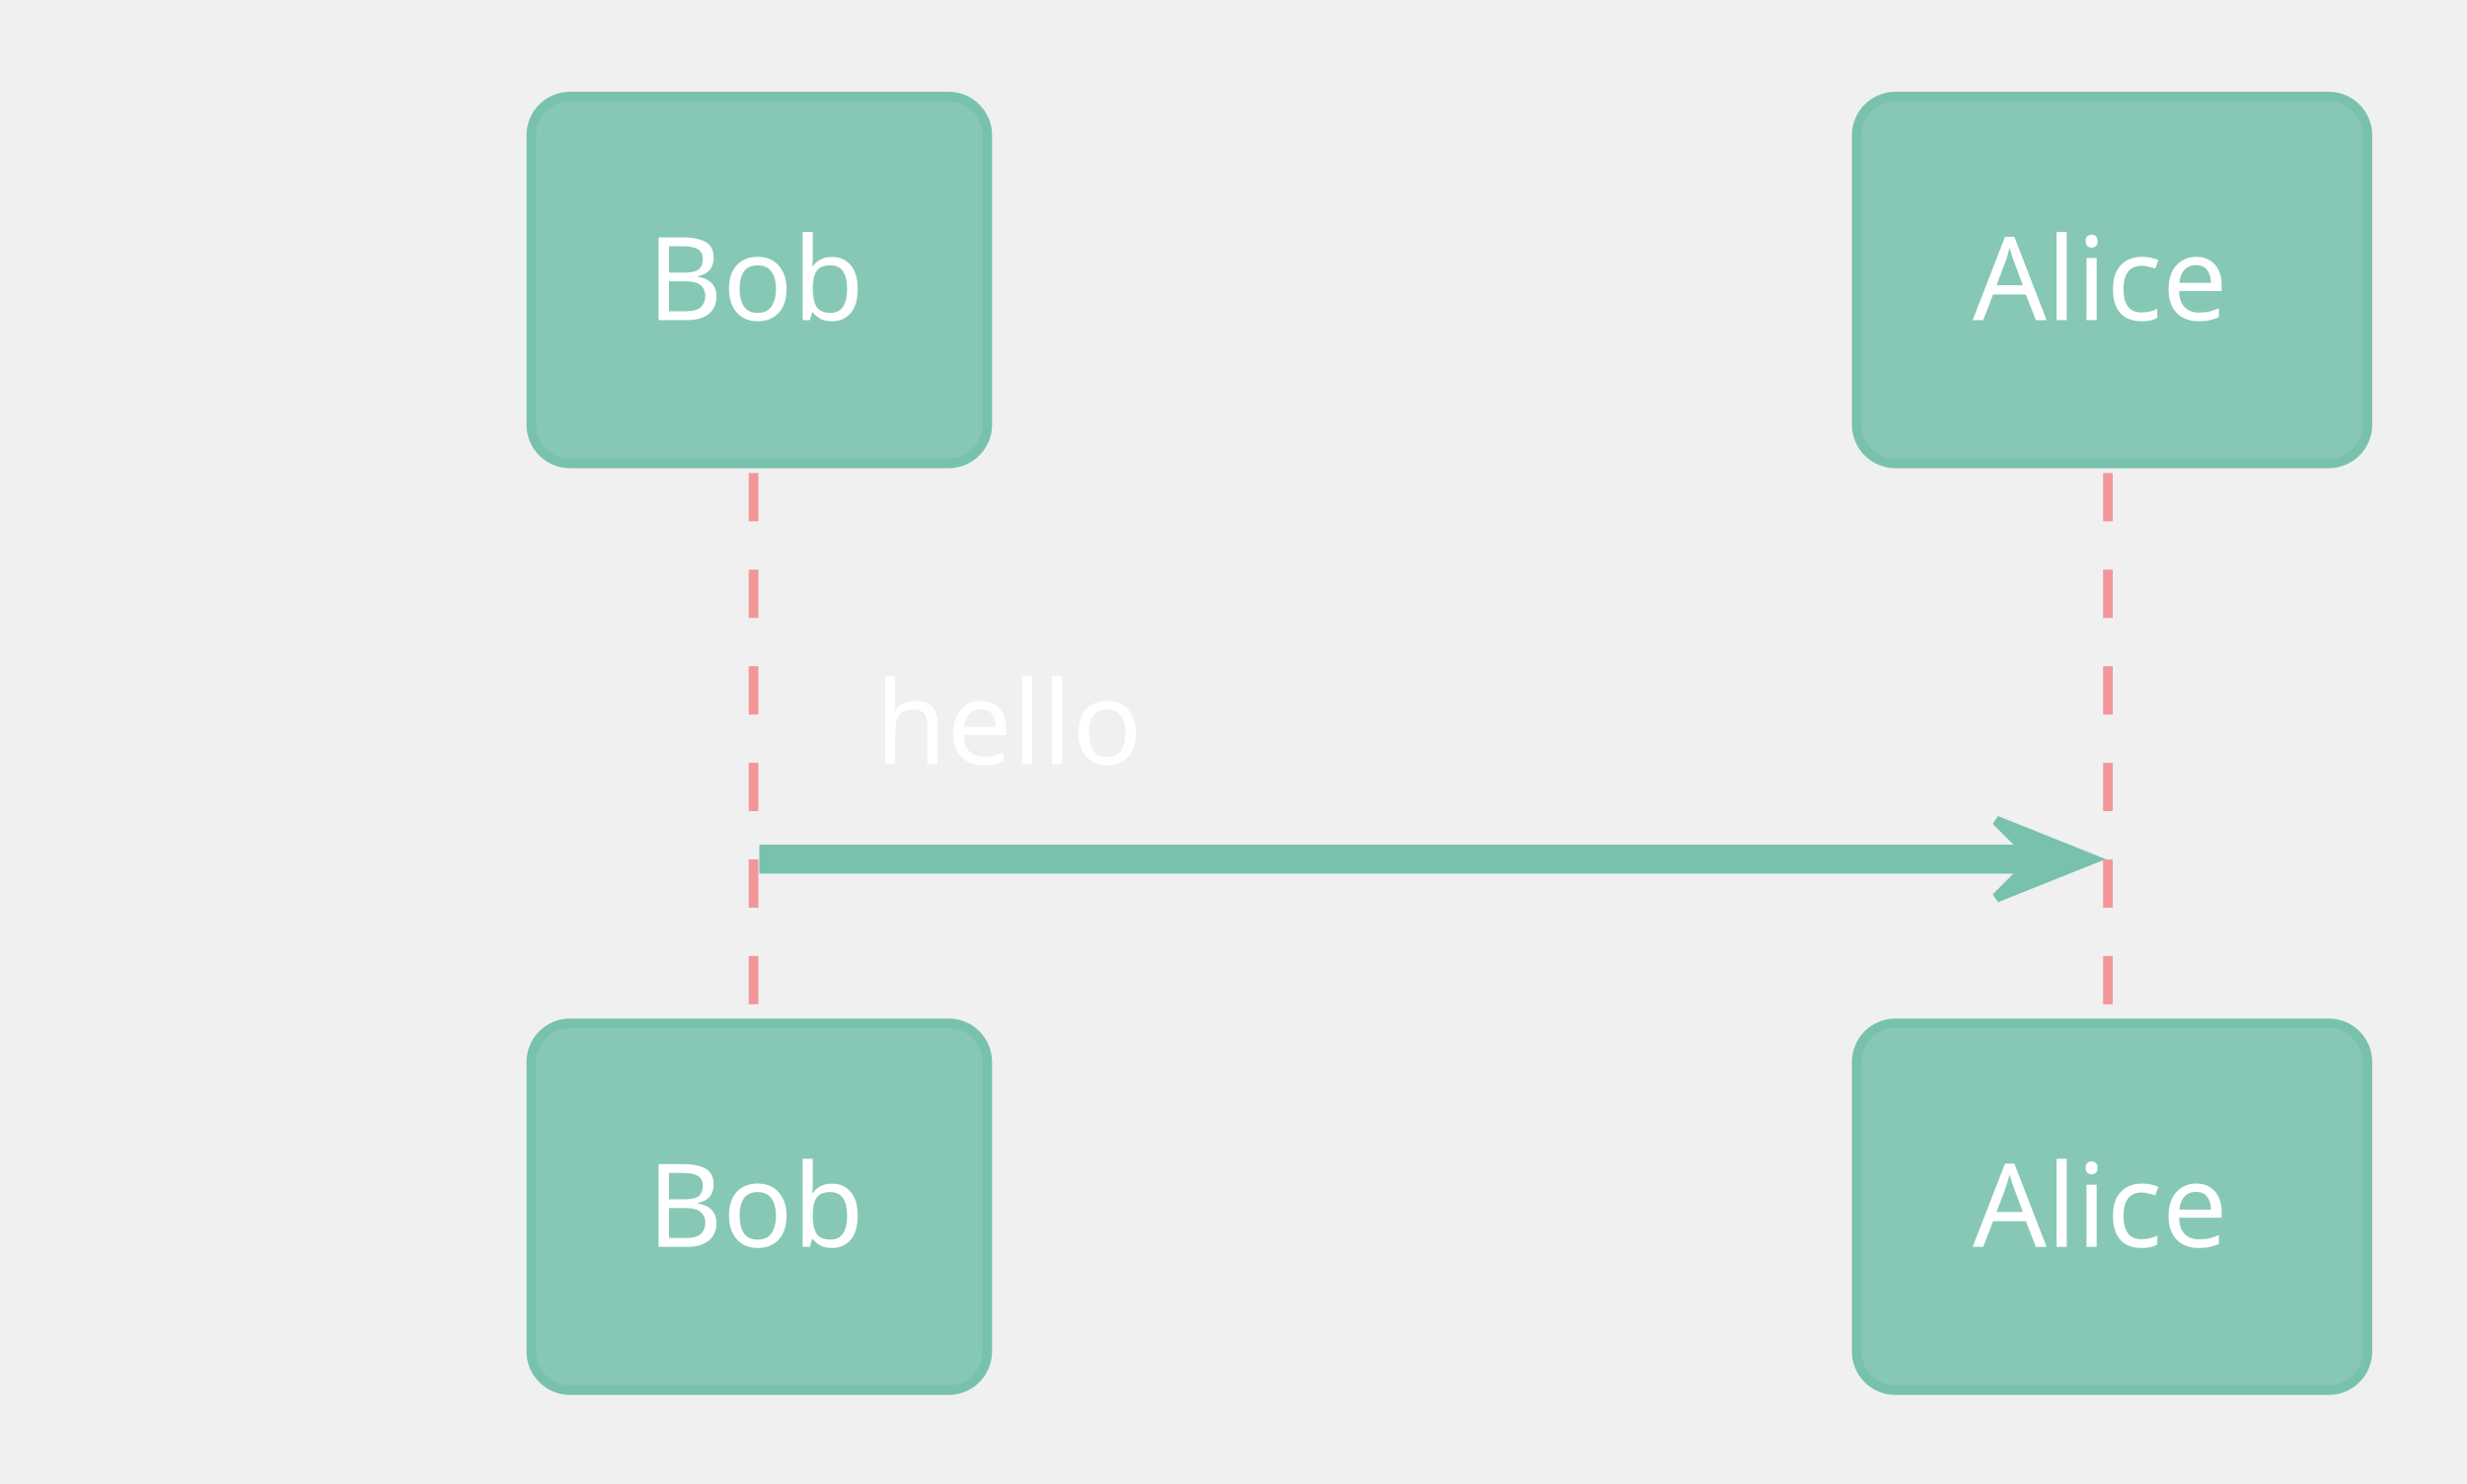
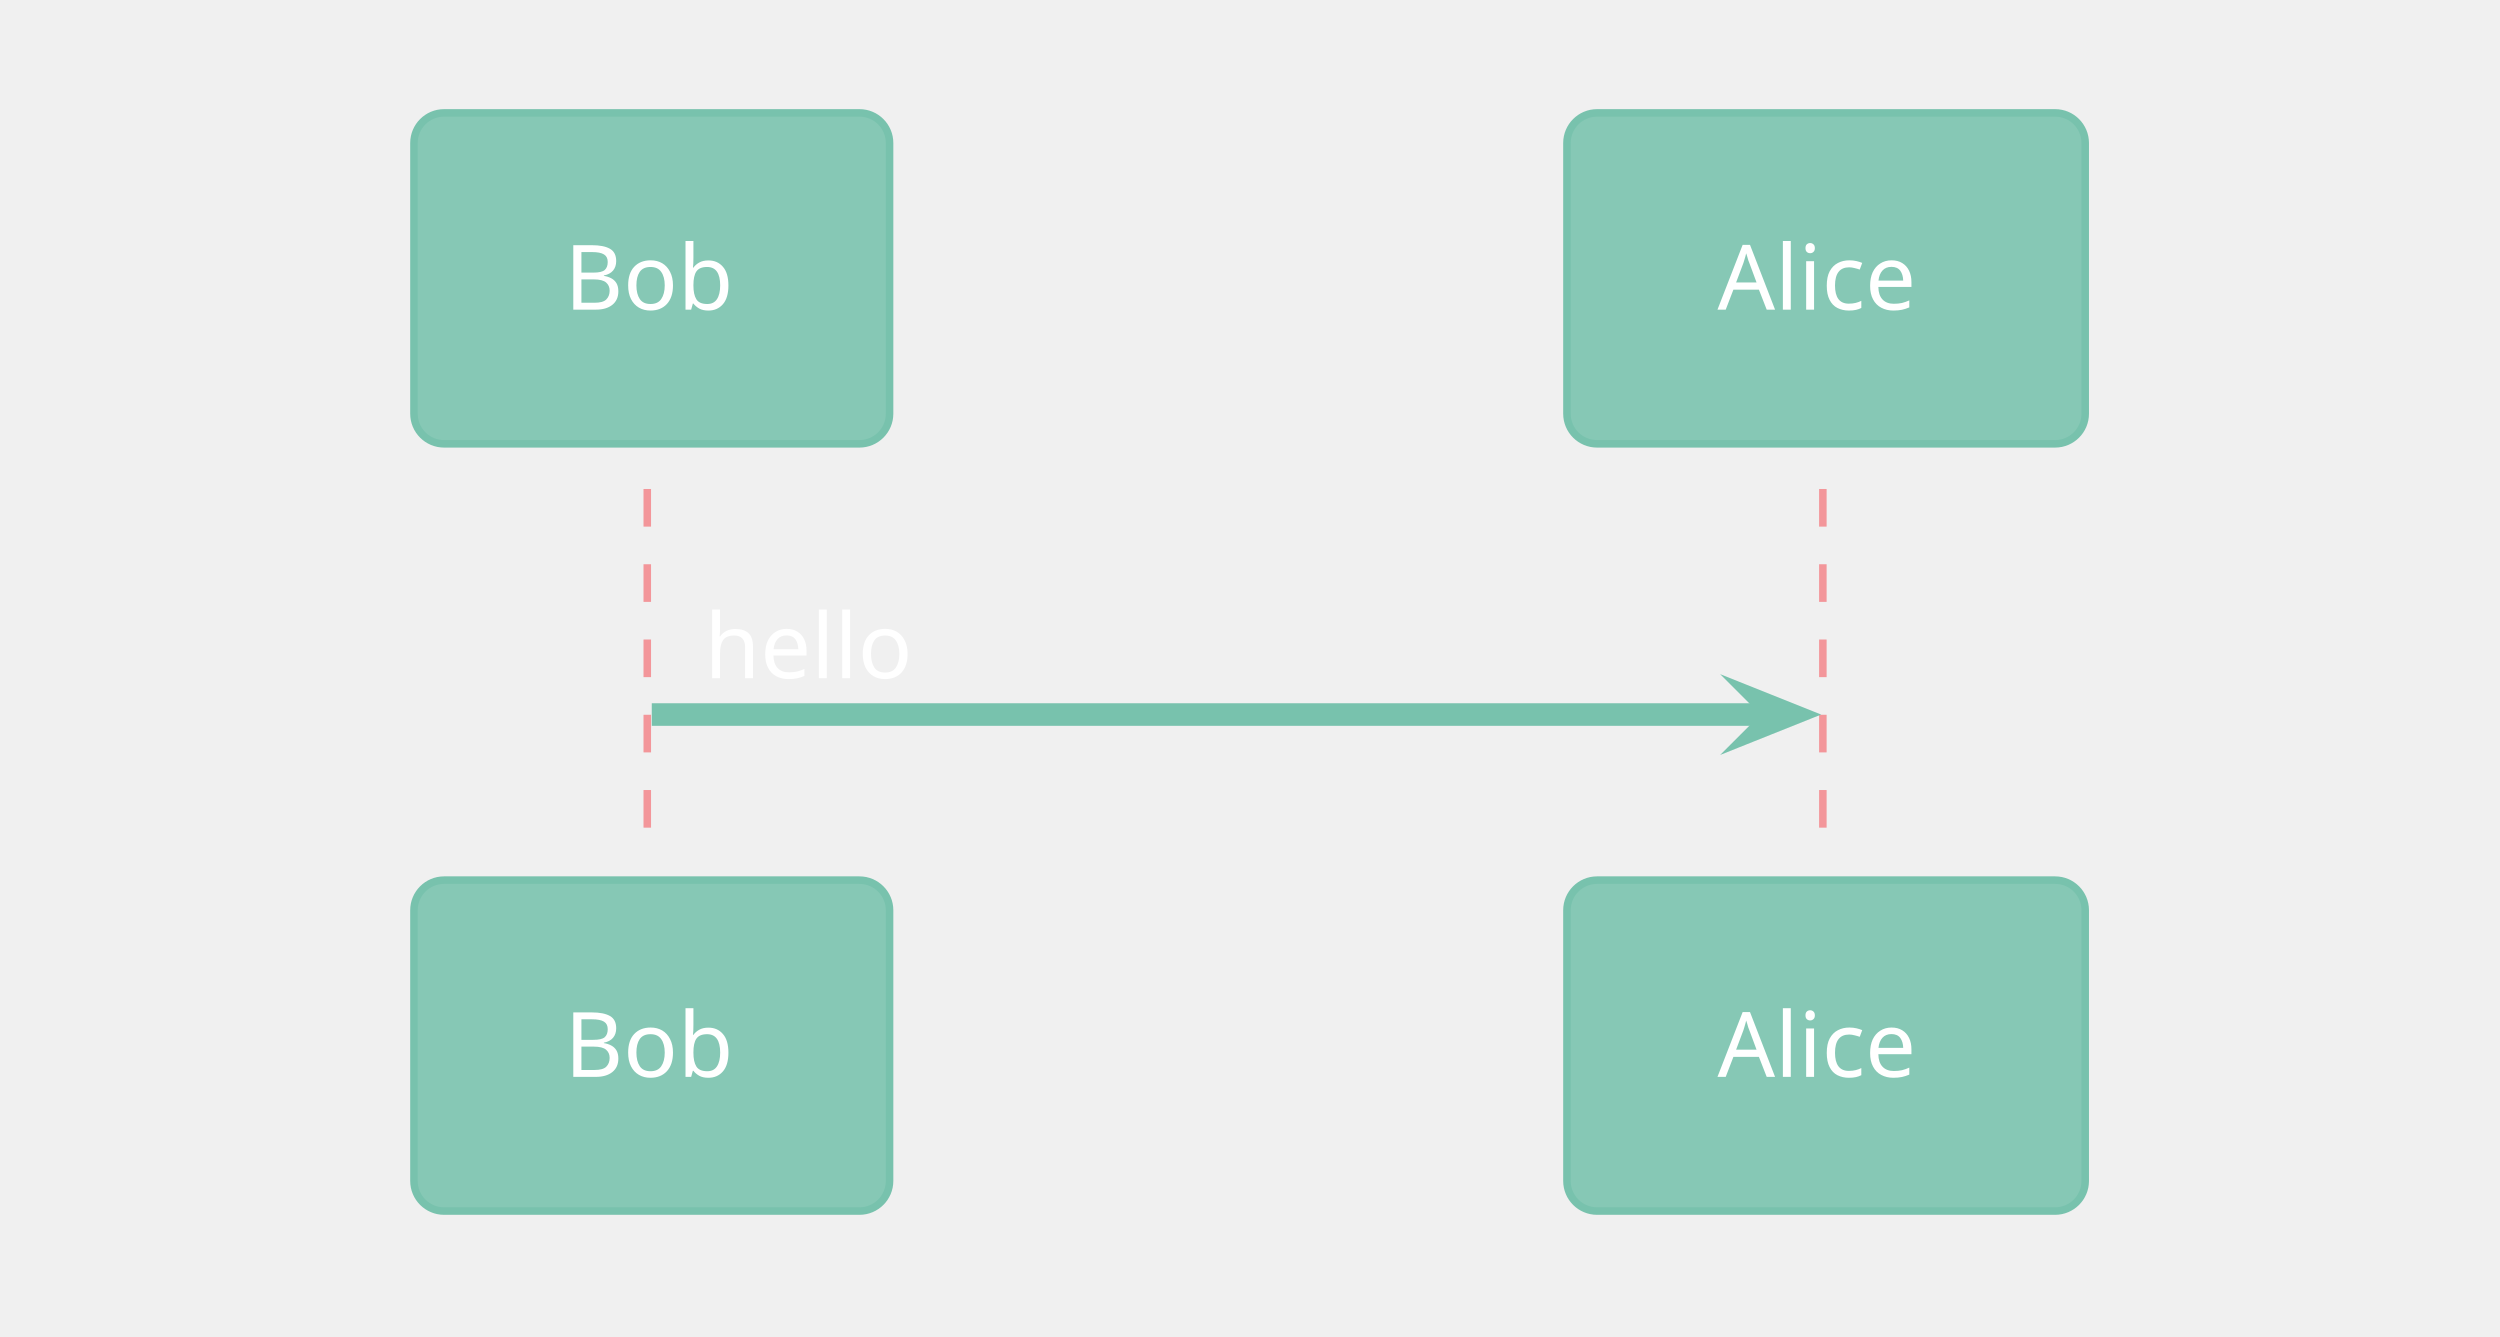
- <svg xmlns="http://www.w3.org/2000/svg" contentStyleType="text/css" data-diagram-type="SEQUENCE" height="160.417px" preserveAspectRatio="none" style="width:266px;height:160px;" version="1.1" viewBox="0 0 266 160" width="266.667px" zoomAndPan="magnify">
+ <svg xmlns="http://www.w3.org/2000/svg" contentStyleType="text/css" data-diagram-type="SEQUENCE" height="185.417px" preserveAspectRatio="none" style="width:346px;height:185px;" version="1.1" viewBox="0 0 346 185" width="346.875px" zoomAndPan="magnify">
  <defs />
  <g>
-     <g class="participant-lifeline" data-entity-uid="part1" data-qualified-name="Bob" id="part1-lifeline">
+     <g class="participant-lifeline" data-entity-uid="part1" data-qualified-name="Bob" data-source-line="1" id="part1-lifeline">
      <g>
-         <rect fill="#000000" fill-opacity="0" height="60.384" width="8.333" x="77.704" y="51.009" />
-         <line style="stroke:#F3969A;stroke-width:1.042;stroke-dasharray:5.208,5.208;" x1="81.25" x2="81.25" y1="51.009" y2="111.393" />
+         <rect fill="#000000" fill-opacity="0" height="49.967" width="8.333" x="86.037" y="67.676" />
+         <line style="stroke:#F3969A;stroke-width:1.042;stroke-dasharray:5.208,5.208;" x1="89.583" x2="89.583" y1="67.676" y2="117.643" />
      </g>
    </g>
-     <g class="participant-lifeline" data-entity-uid="part2" data-qualified-name="Alice" id="part2-lifeline">
+     <g class="participant-lifeline" data-entity-uid="part2" data-qualified-name="Alice" data-source-line="1" id="part2-lifeline">
      <g>
-         <rect fill="#000000" fill-opacity="0" height="60.384" width="8.333" x="223.563" y="51.009" />
-         <line style="stroke:#F3969A;stroke-width:1.042;stroke-dasharray:5.208,5.208;" x1="227.283" x2="227.283" y1="51.009" y2="111.393" />
+         <rect fill="#000000" fill-opacity="0" height="49.967" width="8.333" x="248.563" y="67.676" />
+         <line style="stroke:#F3969A;stroke-width:1.042;stroke-dasharray:5.208,5.208;" x1="252.283" x2="252.283" y1="67.676" y2="117.643" />
      </g>
    </g>
-     <g class="participant participant-head" data-entity-uid="part1" data-qualified-name="Bob" id="part1-head">
-       <rect fill="#86C8B5" height="39.551" rx="4.167" ry="4.167" style="stroke:#78C2AD;stroke-width:1.042;" width="49.158" x="57.292" y="10.417" />
-       <text fill="#FFFFFF" font-family="'Verdana'" font-size="12.5" lengthAdjust="spacing" textLength="24.158" x="69.792" y="34.519">Bob</text>
+     <g class="participant participant-head" data-entity-uid="part1" data-qualified-name="Bob" data-source-line="1" id="part1-head">
+       <rect fill="#86C8B5" height="45.801" rx="4.167" ry="4.167" style="stroke:#78C2AD;stroke-width:1.042;" width="65.824" x="57.292" y="15.625" />
+       <text fill="#FFFFFF" font-family="'Verdana'" font-size="12.5" lengthAdjust="spacing" textLength="24.158" x="78.125" y="42.853">Bob</text>
    </g>
-     <g class="participant participant-tail" data-entity-uid="part1" data-qualified-name="Bob" id="part1-tail">
-       <rect fill="#86C8B5" height="39.551" rx="4.167" ry="4.167" style="stroke:#78C2AD;stroke-width:1.042;" width="49.158" x="57.292" y="110.352" />
-       <text fill="#FFFFFF" font-family="'Verdana'" font-size="12.5" lengthAdjust="spacing" textLength="24.158" x="69.792" y="134.454">Bob</text>
+     <g class="participant participant-tail" data-entity-uid="part1" data-qualified-name="Bob" data-source-line="1" id="part1-tail">
+       <rect fill="#86C8B5" height="45.801" rx="4.167" ry="4.167" style="stroke:#78C2AD;stroke-width:1.042;" width="65.824" x="57.292" y="121.81" />
+       <text fill="#FFFFFF" font-family="'Verdana'" font-size="12.5" lengthAdjust="spacing" textLength="24.158" x="78.125" y="149.038">Bob</text>
    </g>
-     <g class="participant participant-head" data-entity-uid="part2" data-qualified-name="Alice" id="part2-head">
-       <rect fill="#86C8B5" height="39.551" rx="4.167" ry="4.167" style="stroke:#78C2AD;stroke-width:1.042;" width="55.06" x="200.199" y="10.417" />
-       <text fill="#FFFFFF" font-family="'Verdana'" font-size="12.5" lengthAdjust="spacing" textLength="30.06" x="212.699" y="34.519">Alice</text>
+     <g class="participant participant-head" data-entity-uid="part2" data-qualified-name="Alice" data-source-line="1" id="part2-head">
+       <rect fill="#86C8B5" height="45.801" rx="4.167" ry="4.167" style="stroke:#78C2AD;stroke-width:1.042;" width="71.727" x="216.866" y="15.625" />
+       <text fill="#FFFFFF" font-family="'Verdana'" font-size="12.5" lengthAdjust="spacing" textLength="30.06" x="237.699" y="42.853">Alice</text>
    </g>
-     <g class="participant participant-tail" data-entity-uid="part2" data-qualified-name="Alice" id="part2-tail">
-       <rect fill="#86C8B5" height="39.551" rx="4.167" ry="4.167" style="stroke:#78C2AD;stroke-width:1.042;" width="55.06" x="200.199" y="110.352" />
-       <text fill="#FFFFFF" font-family="'Verdana'" font-size="12.5" lengthAdjust="spacing" textLength="30.06" x="212.699" y="134.454">Alice</text>
+     <g class="participant participant-tail" data-entity-uid="part2" data-qualified-name="Alice" data-source-line="1" id="part2-tail">
+       <rect fill="#86C8B5" height="45.801" rx="4.167" ry="4.167" style="stroke:#78C2AD;stroke-width:1.042;" width="71.727" x="216.866" y="121.81" />
+       <text fill="#FFFFFF" font-family="'Verdana'" font-size="12.5" lengthAdjust="spacing" textLength="30.06" x="237.699" y="149.038">Alice</text>
    </g>
-     <g class="message" data-entity-1="part1" data-entity-2="part2" id="msg1">
-       <polygon fill="#78C2AD" points="215.229,88.477,225.646,92.643,215.229,96.81,219.396,92.643" style="stroke:#78C2AD;stroke-width:1.042;" />
-       <line style="stroke:#78C2AD;stroke-width:3.125;" x1="81.871" x2="221.479" y1="92.643" y2="92.643" />
-       <text fill="#FFFFFF" font-family="'Verdana'" font-size="12.5" lengthAdjust="spacing" textLength="30.206" x="94.371" y="82.404">hello</text>
+     <g class="message" data-entity-1="part1" data-entity-2="part2" data-source-line="1" id="msg1">
+       <polygon fill="#78C2AD" points="240.229,94.727,250.646,98.893,240.229,103.06,244.396,98.893" style="stroke:#78C2AD;stroke-width:1.042;stroke-linejoin:miter;stroke-miterlimit:10;" />
+       <line style="stroke:#78C2AD;stroke-width:3.125;" x1="90.204" x2="246.479" y1="98.893" y2="98.893" />
+       <text fill="#FFFFFF" font-family="'Verdana'" font-size="12.5" lengthAdjust="spacing" textLength="30.206" x="97.496" y="93.862">hello</text>
    </g>
  </g>
</svg>
